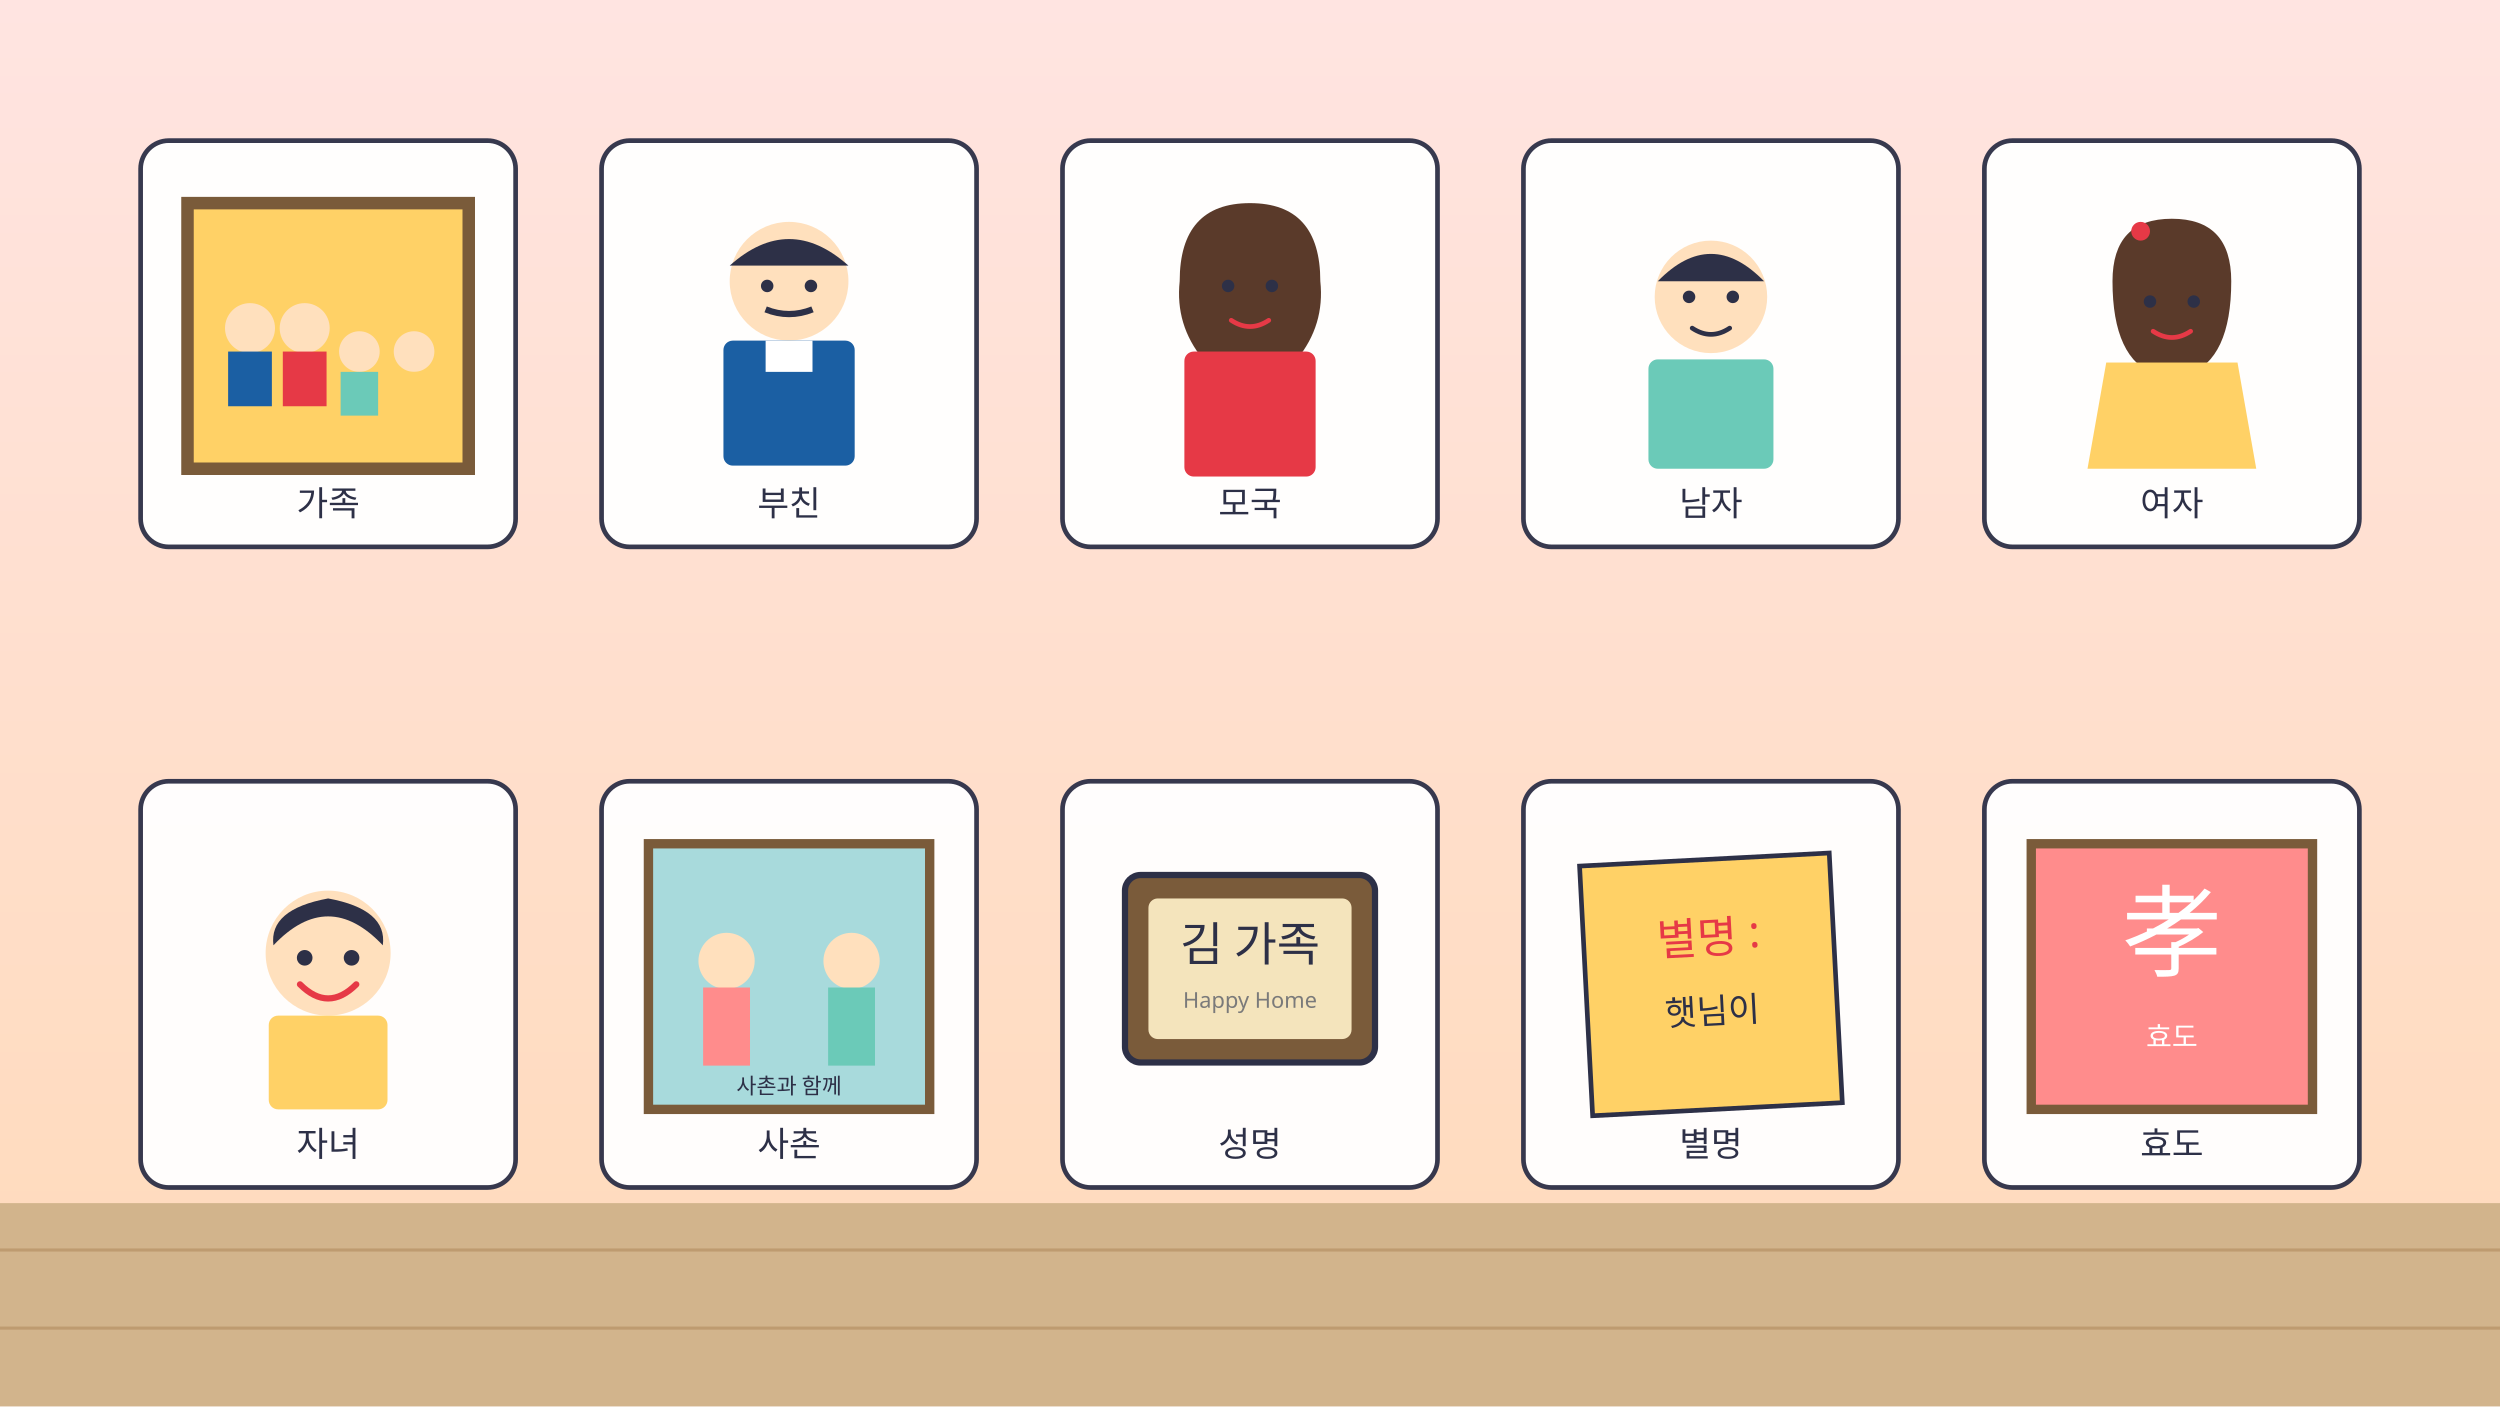
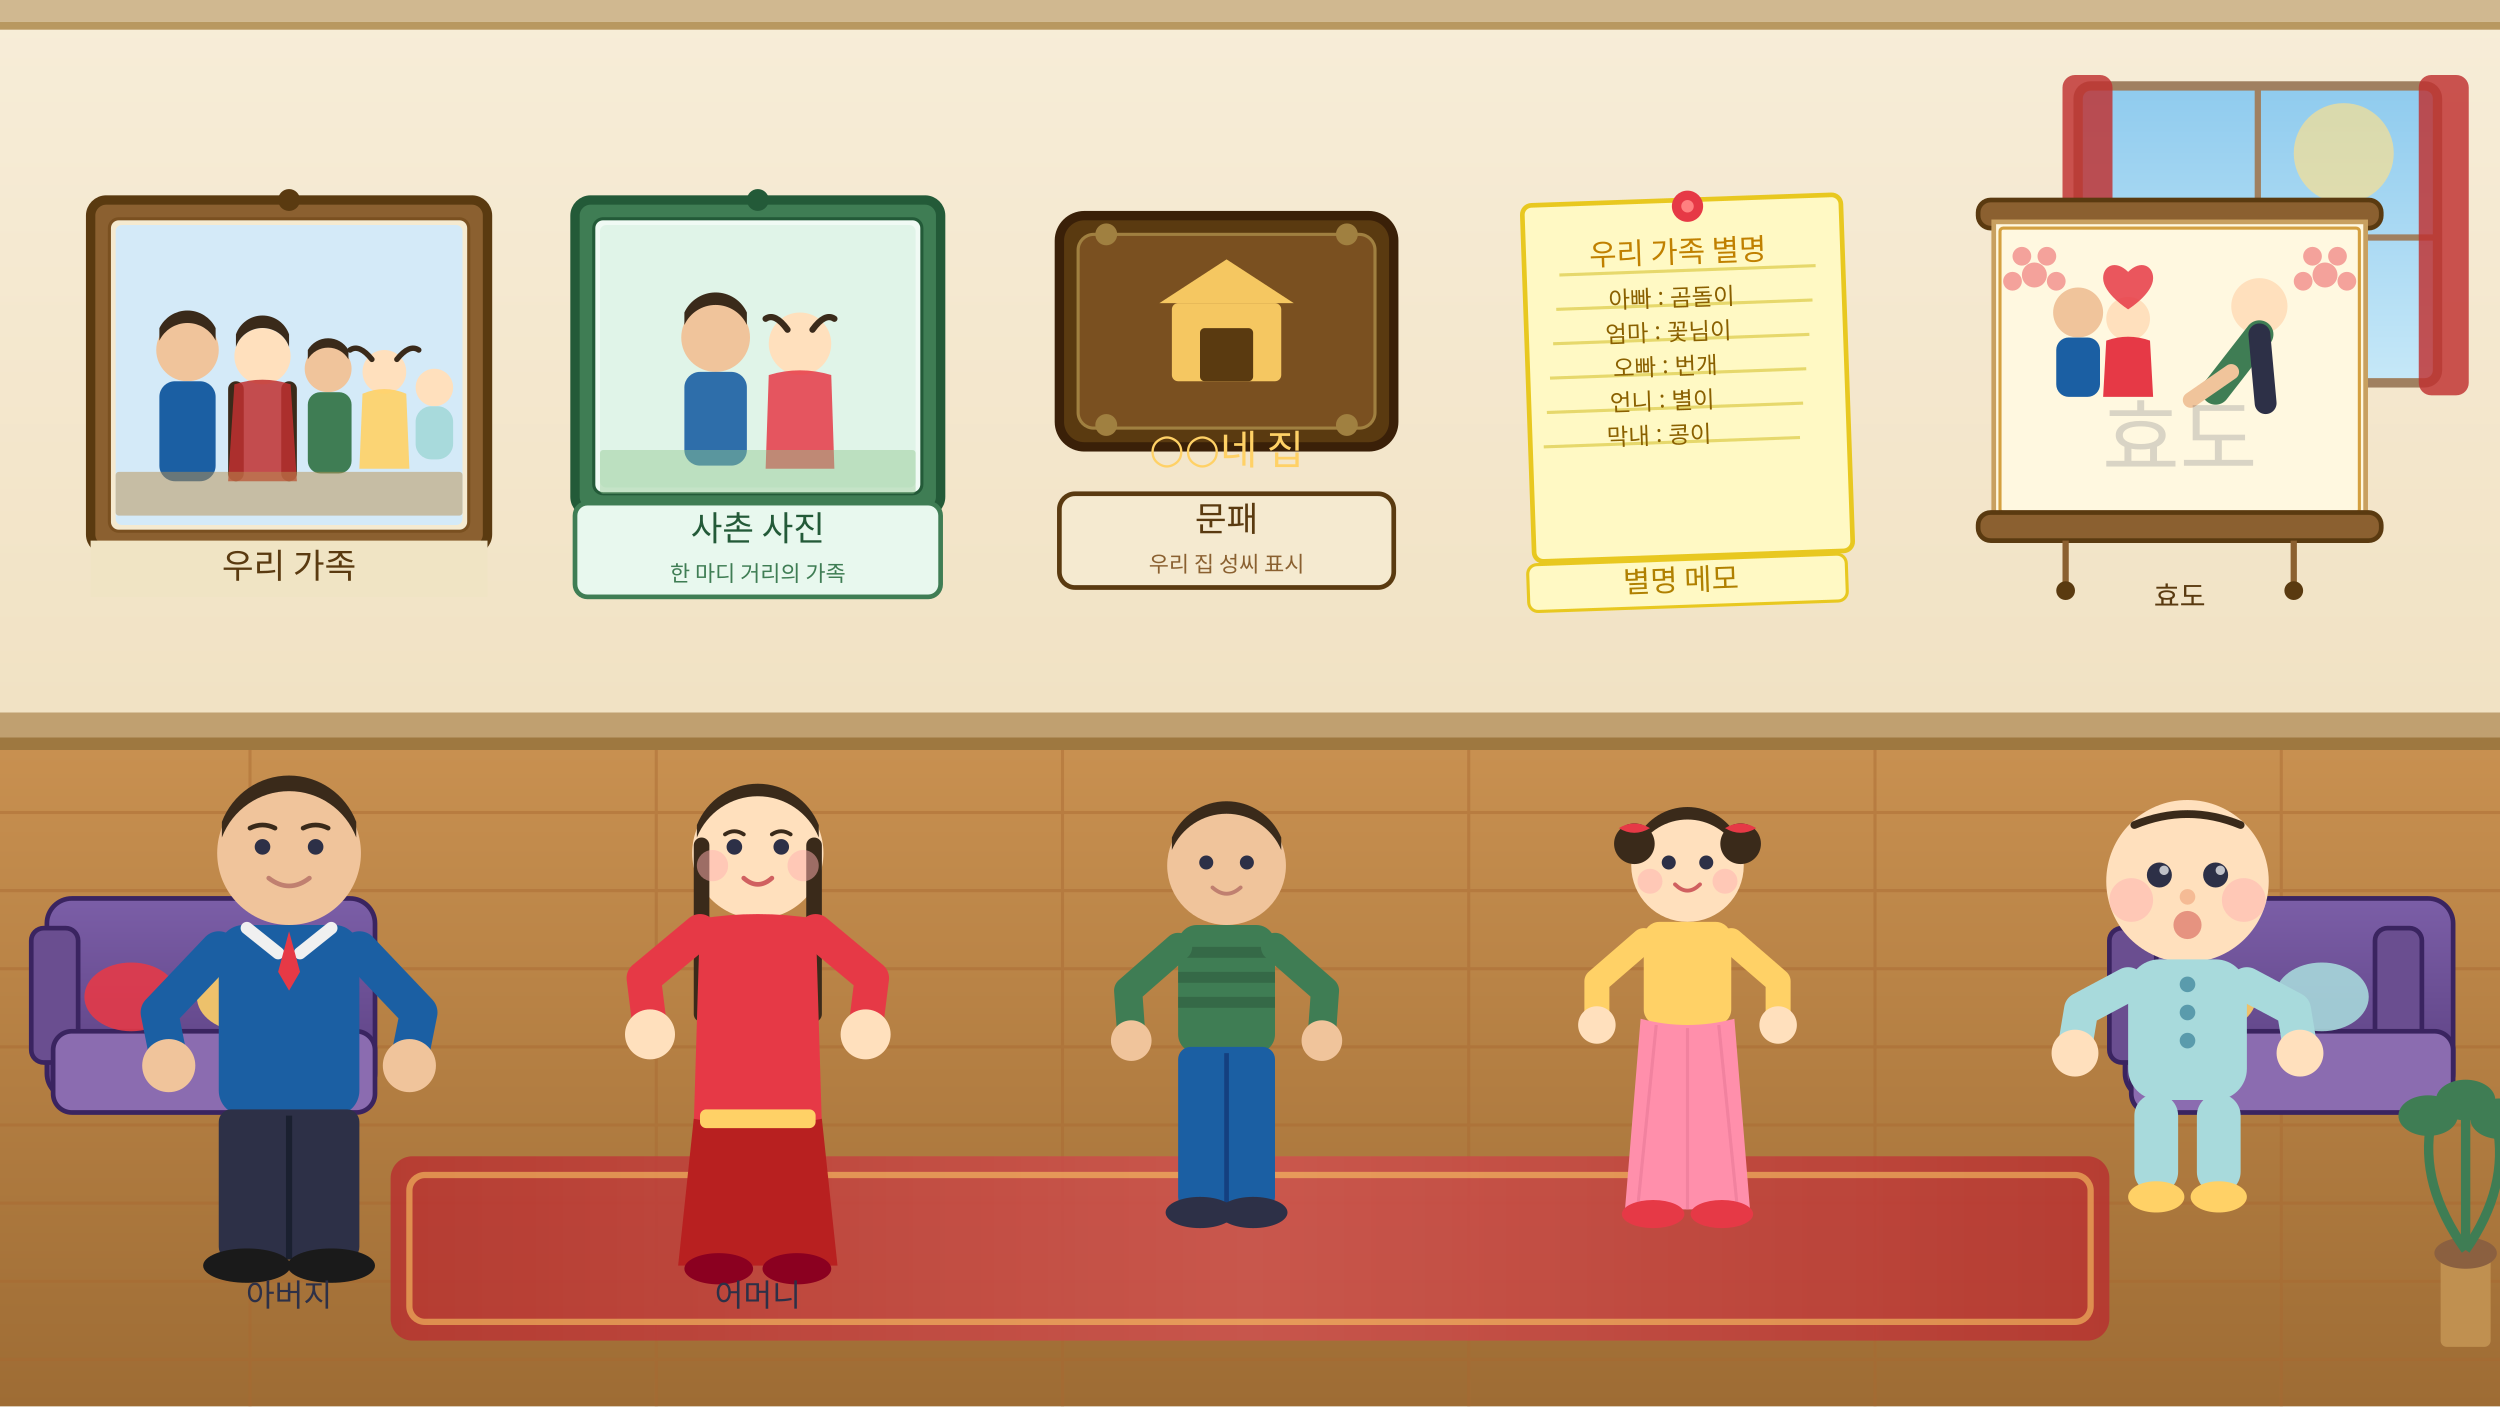
<svg xmlns="http://www.w3.org/2000/svg" viewBox="0 0 1600 900" preserveAspectRatio="xMidYMid meet" aria-label="가족 집 일러스트">
  <defs>
    <linearGradient id="fh-wall" x1="0" y1="0" x2="0" y2="1">
-       <stop offset="0" stop-color="#FFE4E1" />
-       <stop offset="1" stop-color="#FFDAB9" />
+       <stop offset="0" stop-color="#F7EDD8" />
+       <stop offset="0.6" stop-color="#F0E0C0" />
+       <stop offset="1" stop-color="#E8D2A8" />
+     </linearGradient>
+     <linearGradient id="fh-floor" x1="0" y1="0" x2="0" y2="1">
+       <stop offset="0" stop-color="#C89050" />
+       <stop offset="1" stop-color="#9E6C34" />
+     </linearGradient>
+     <linearGradient id="fh-rug" x1="0" y1="0" x2="1" y2="0">
+       <stop offset="0" stop-color="#B83030" />
+       <stop offset="0.5" stop-color="#D05050" />
+       <stop offset="1" stop-color="#B83030" />
+     </linearGradient>
+     <linearGradient id="fh-sofa" x1="0" y1="0" x2="0" y2="1">
+       <stop offset="0" stop-color="#7B5EA7" />
+       <stop offset="1" stop-color="#5A3F80" />
+     </linearGradient>
+     <linearGradient id="fh-window" x1="0" y1="0" x2="0" y2="1">
+       <stop offset="0" stop-color="#8FCBEE" />
+       <stop offset="1" stop-color="#C6E8F8" />
    </linearGradient>
  </defs>
  <rect x="0" y="0" width="1600" height="900" fill="url(#fh-wall)" />
-   <rect x="0" y="770" width="1600" height="130" fill="#D2B48C" />
-   <g stroke="#A98253" stroke-width="2" opacity="0.5">
-     <line x1="0" y1="800" x2="1600" y2="800" />
-     <line x1="0" y1="850" x2="1600" y2="850" />
-   </g>
-   <g transform="translate(90,90)">
-     <rect x="0" y="0" width="240" height="260" rx="18" fill="#fff" opacity="0.95" stroke="#2D3047" stroke-width="3" />
-     <rect x="30" y="40" width="180" height="170" fill="#FFD166" stroke="#7a5b3a" stroke-width="8" />
-     <circle cx="70" cy="120" r="16" fill="#FFE0BD" />
-     <rect x="56" y="135" width="28" height="35" fill="#1B5FA3" />
-     <circle cx="105" cy="120" r="16" fill="#FFE0BD" />
-     <rect x="91" y="135" width="28" height="35" fill="#E63946" />
-     <circle cx="140" cy="135" r="13" fill="#FFE0BD" />
-     <rect x="128" y="148" width="24" height="28" fill="#6BCAB8" />
-     <circle cx="175" cy="135" r="13" fill="#FFE0BD" />
-     <rect x="163" y="148" width="24" height="28" fill="#FFD166" />
-     <text x="120" y="240" text-anchor="middle" font-family="'Gowun Dodum', sans-serif" font-size="22" fill="#2D3047">가족</text>
-   </g>
-   <g transform="translate(385,90)">
-     <rect x="0" y="0" width="240" height="260" rx="18" fill="#fff" opacity="0.95" stroke="#2D3047" stroke-width="3" />
-     <circle cx="120" cy="90" r="38" fill="#FFE0BD" />
-     <path d="M 82,80 Q 120,46 158,80" fill="#2D3047" />
-     <circle cx="106" cy="93" r="4" fill="#2D3047" />
-     <circle cx="134" cy="93" r="4" fill="#2D3047" />
-     <path d="M 105,108 Q 120,114 135,108" stroke="#2D3047" stroke-width="4" fill="none" />
-     <rect x="78" y="128" width="84" height="80" rx="6" fill="#1B5FA3" />
-     <rect x="105" y="128" width="30" height="20" fill="#fff" />
-     <text x="120" y="240" text-anchor="middle" font-family="'Gowun Dodum', sans-serif" font-size="22" fill="#2D3047">부친</text>
-   </g>
-   <g transform="translate(680,90)">
-     <rect x="0" y="0" width="240" height="260" rx="18" fill="#fff" opacity="0.95" stroke="#2D3047" stroke-width="3" />
-     <circle cx="120" cy="90" r="38" fill="#FFE0BD" />
-     <path d="M 75,90 Q 75,40 120,40 Q 165,40 165,90 Q 168,118 150,140 L 90,140 Q 72,118 75,90" fill="#5a3a2a" />
-     <circle cx="106" cy="93" r="4" fill="#2D3047" />
-     <circle cx="134" cy="93" r="4" fill="#2D3047" />
-     <path d="M 108,115 Q 120,123 132,115" stroke="#E63946" stroke-width="3" fill="none" stroke-linecap="round" />
-     <rect x="78" y="135" width="84" height="80" rx="6" fill="#E63946" />
-     <text x="120" y="240" text-anchor="middle" font-family="'Gowun Dodum', sans-serif" font-size="22" fill="#2D3047">모국</text>
-   </g>
-   <g transform="translate(975,90)">
-     <rect x="0" y="0" width="240" height="260" rx="18" fill="#fff" opacity="0.95" stroke="#2D3047" stroke-width="3" />
-     <circle cx="120" cy="100" r="36" fill="#FFE0BD" />
-     <path d="M 86,90 Q 120,55 154,90" fill="#2D3047" />
-     <circle cx="106" cy="100" r="4" fill="#2D3047" />
-     <circle cx="134" cy="100" r="4" fill="#2D3047" />
-     <path d="M 108,120 Q 120,128 132,120" stroke="#2D3047" stroke-width="3" fill="none" stroke-linecap="round" />
-     <rect x="80" y="140" width="80" height="70" rx="6" fill="#6BCAB8" />
-     <text x="120" y="240" text-anchor="middle" font-family="'Gowun Dodum', sans-serif" font-size="22" fill="#2D3047">남자</text>
-   </g>
-   <g transform="translate(1270,90)">
-     <rect x="0" y="0" width="240" height="260" rx="18" fill="#fff" opacity="0.95" stroke="#2D3047" stroke-width="3" />
-     <circle cx="120" cy="100" r="36" fill="#FFE0BD" />
-     <path d="M 82,90 Q 82,50 120,50 Q 158,50 158,90 Q 158,140 130,150 L 110,150 Q 82,140 82,90" fill="#5a3a2a" />
-     <circle cx="100" cy="58" r="6" fill="#E63946" />
-     <circle cx="106" cy="103" r="4" fill="#2D3047" />
-     <circle cx="134" cy="103" r="4" fill="#2D3047" />
-     <path d="M 108,122 Q 120,130 132,122" stroke="#E63946" stroke-width="3" fill="none" stroke-linecap="round" />
-     <polygon points="78,142 162,142 174,210 66,210" fill="#FFD166" />
-     <text x="120" y="240" text-anchor="middle" font-family="'Gowun Dodum', sans-serif" font-size="22" fill="#2D3047">여자</text>
-   </g>
-   <g transform="translate(90,500)">
-     <rect x="0" y="0" width="240" height="260" rx="18" fill="#fff" opacity="0.95" stroke="#2D3047" stroke-width="3" />
-     <circle cx="120" cy="110" r="40" fill="#FFE0BD" />
-     <path d="M 85,105 Q 120,68 155,105 Q 158,82 120,75 Q 82,82 85,105" fill="#2D3047" />
-     <circle cx="105" cy="113" r="5" fill="#2D3047" />
-     <circle cx="135" cy="113" r="5" fill="#2D3047" />
-     <path d="M 102,130 Q 120,148 138,130" stroke="#E63946" stroke-width="4" fill="none" stroke-linecap="round" />
-     <rect x="82" y="150" width="76" height="60" rx="6" fill="#FFD166" />
-     <text x="120" y="240" text-anchor="middle" font-family="'Gowun Dodum', sans-serif" font-size="22" fill="#2D3047">자녀</text>
-   </g>
-   <g transform="translate(385,500)">
-     <rect x="0" y="0" width="240" height="260" rx="18" fill="#fff" opacity="0.95" stroke="#2D3047" stroke-width="3" />
-     <rect x="30" y="40" width="180" height="170" fill="#A8DADC" stroke="#7a5b3a" stroke-width="6" />
-     <circle cx="80" cy="115" r="18" fill="#FFE0BD" />
-     <rect x="65" y="132" width="30" height="50" fill="#FF8C8C" />
-     <circle cx="160" cy="115" r="18" fill="#FFE0BD" />
-     <rect x="145" y="132" width="30" height="50" fill="#6BCAB8" />
-     <text x="120" y="200" text-anchor="middle" font-family="'Gowun Dodum', sans-serif" font-size="14" fill="#2D3047">사촌과 함께</text>
-     <text x="120" y="240" text-anchor="middle" font-family="'Gowun Dodum', sans-serif" font-size="22" fill="#2D3047">사촌</text>
-   </g>
-   <g transform="translate(680,500)">
-     <rect x="0" y="0" width="240" height="260" rx="18" fill="#fff" opacity="0.95" stroke="#2D3047" stroke-width="3" />
-     <rect x="40" y="60" width="160" height="120" rx="10" fill="#7a5b3a" stroke="#2D3047" stroke-width="4" />
-     <rect x="55" y="75" width="130" height="90" rx="6" fill="#F4E4BC" />
-     <text x="120" y="115" text-anchor="middle" font-family="'Jua', sans-serif" font-size="30" fill="#2D3047">김 가족</text>
-     <text x="120" y="145" text-anchor="middle" font-family="'Gowun Dodum', sans-serif" font-size="14" fill="#7a7a7a">Happy Home</text>
-     <text x="120" y="240" text-anchor="middle" font-family="'Gowun Dodum', sans-serif" font-size="22" fill="#2D3047">성명</text>
-   </g>
-   <g transform="translate(975,500)">
-     <rect x="0" y="0" width="240" height="260" rx="18" fill="#fff" opacity="0.95" stroke="#2D3047" stroke-width="3" />
-     <g transform="rotate(-3 120 130)">
-       <rect x="40" y="50" width="160" height="160" fill="#FFD166" stroke="#2D3047" stroke-width="3" />
-       <text x="120" y="110" text-anchor="middle" font-family="'Jua', sans-serif" font-size="28" fill="#E63946">별명 :</text>
-       <text x="120" y="155" text-anchor="middle" font-family="'Gowun Dodum', sans-serif" font-size="22" fill="#2D3047">햇님이</text>
+   <rect x="0" y="0" width="1600" height="14" fill="#D0B890" />
+   <rect x="0" y="14" width="1600" height="5" fill="#B89860" />
+   <rect x="1330" y="55" width="230" height="190" rx="8" fill="url(#fh-window)" stroke="#A08060" stroke-width="6" />
+   <line x1="1445" y1="55" x2="1445" y2="245" stroke="#A08060" stroke-width="4" />
+   <line x1="1330" y1="152" x2="1560" y2="152" stroke="#A08060" stroke-width="4" />
+   <circle cx="1500" cy="98" r="32" fill="#FFE08A" opacity="0.65" />
+   <rect x="1320" y="48" width="32" height="205" rx="8" fill="#C03030" opacity="0.82" />
+   <rect x="1548" y="48" width="32" height="205" rx="8" fill="#C03030" opacity="0.82" />
+   <rect x="0" y="456" width="1600" height="20" fill="#C0A070" />
+   <rect x="0" y="472" width="1600" height="8" fill="#9E7840" />
+   <rect x="0" y="480" width="1600" height="420" fill="url(#fh-floor)" />
+   <g stroke="#A86830" stroke-width="2" opacity="0.45">
+     <line x1="0" y1="520" x2="1600" y2="520" />
+     <line x1="0" y1="570" x2="1600" y2="570" />
+     <line x1="0" y1="620" x2="1600" y2="620" />
+     <line x1="0" y1="670" x2="1600" y2="670" />
+     <line x1="0" y1="720" x2="1600" y2="720" />
+     <line x1="0" y1="770" x2="1600" y2="770" />
+     <line x1="0" y1="820" x2="1600" y2="820" />
+     <line x1="0" y1="870" x2="1600" y2="870" />
+     <line x1="160" y1="480" x2="160" y2="900" />
+     <line x1="420" y1="480" x2="420" y2="900" />
+     <line x1="680" y1="480" x2="680" y2="900" />
+     <line x1="940" y1="480" x2="940" y2="900" />
+     <line x1="1200" y1="480" x2="1200" y2="900" />
+     <line x1="1460" y1="480" x2="1460" y2="900" />
+   </g>
+   <rect x="250" y="740" width="1100" height="118" rx="14" fill="url(#fh-rug)" opacity="0.82" />
+   <rect x="262" y="752" width="1076" height="94" rx="10" fill="none" stroke="#FFD166" stroke-width="4" opacity="0.55" />
+   <rect x="30" y="575" width="210" height="128" rx="16" fill="url(#fh-sofa)" stroke="#3A2460" stroke-width="3" />
+   <rect x="20" y="594" width="30" height="86" rx="8" fill="#6A4E90" stroke="#3A2460" stroke-width="3" />
+   <rect x="190" y="594" width="30" height="86" rx="8" fill="#6A4E90" stroke="#3A2460" stroke-width="3" />
+   <rect x="34" y="660" width="206" height="52" rx="12" fill="#8B6CB0" stroke="#3A2460" stroke-width="3" />
+   <ellipse cx="84" cy="638" rx="30" ry="22" fill="#E63946" opacity="0.88" />
+   <ellipse cx="156" cy="638" rx="30" ry="22" fill="#FFD166" opacity="0.88" />
+   <rect x="1360" y="575" width="210" height="128" rx="16" fill="url(#fh-sofa)" stroke="#3A2460" stroke-width="3" />
+   <rect x="1350" y="594" width="30" height="86" rx="8" fill="#6A4E90" stroke="#3A2460" stroke-width="3" />
+   <rect x="1520" y="594" width="30" height="86" rx="8" fill="#6A4E90" stroke="#3A2460" stroke-width="3" />
+   <rect x="1364" y="660" width="206" height="52" rx="12" fill="#8B6CB0" stroke="#3A2460" stroke-width="3" />
+   <ellipse cx="1414" cy="638" rx="30" ry="22" fill="#FFD166" opacity="0.88" />
+   <ellipse cx="1486" cy="638" rx="30" ry="22" fill="#A8DADC" opacity="0.88" />
+   <rect x="1562" y="804" width="32" height="58" rx="4" fill="#C09050" />
+   <ellipse cx="1578" cy="802" rx="20" ry="10" fill="#8B6040" />
+   <path d="M 1578,800 Q 1548,758 1556,718" stroke="#3F7D54" stroke-width="6" fill="none" />
+   <ellipse cx="1554" cy="714" rx="19" ry="13" fill="#3F7D54" />
+   <path d="M 1578,800 Q 1606,760 1598,720" stroke="#3F7D54" stroke-width="6" fill="none" />
+   <ellipse cx="1600" cy="716" rx="19" ry="13" fill="#3F7D54" />
+   <path d="M 1578,800 L 1578,708" stroke="#3F7D54" stroke-width="6" fill="none" />
+   <ellipse cx="1578" cy="704" rx="19" ry="13" fill="#3F7D54" />
+   <g data-hit="0" transform="translate(50,120)">
+     <rect class="hit-pad" x="0" y="0" width="270" height="270" fill="transparent" />
+     <rect x="8" y="8" width="254" height="224" rx="10" fill="#8B6030" stroke="#5A3A10" stroke-width="6" />
+     <rect x="20" y="20" width="230" height="200" rx="6" fill="#F5EAD0" stroke="#7A5020" stroke-width="2" />
+     <rect x="24" y="24" width="222" height="192" rx="4" fill="#D4EAF8" />
+     <circle cx="70" cy="104" r="20" fill="#F0C49B" />
+     <path d="M 52,98 A 20 20 0 0 1 88,98 L 88,90 A 20 20 0 0 0 52,90 Z" fill="#3A2A1A" />
+     <rect x="52" y="124" width="36" height="64" rx="10" fill="#1B5FA3" />
+     <circle cx="118" cy="108" r="18" fill="#FFE0BD" />
+     <path d="M 101,102 A 18 18 0 0 1 135,102 L 135,94 A 18 18 0 0 0 101,94 Z" fill="#3A2A1A" />
+     <rect x="96" y="124" width="10" height="64" rx="5" fill="#3A2A1A" />
+     <rect x="130" y="124" width="10" height="64" rx="5" fill="#3A2A1A" />
+     <path d="M 100,126 Q 118,120 136,126 L 140,188 L 96,188 Z" fill="#C03030" opacity="0.85" />
+     <circle cx="160" cy="116" r="15" fill="#F0C49B" />
+     <path d="M 147,110 A 15 15 0 0 1 173,110 L 173,104 A 15 15 0 0 0 147,104 Z" fill="#3A2A1A" />
+     <rect x="147" y="131" width="28" height="52" rx="8" fill="#3F7D54" />
+     <circle cx="196" cy="118" r="14" fill="#FFE0BD" />
+     <path d="M 188,110 Q 180,100 174,104" stroke="#3A2A1A" stroke-width="3.5" fill="none" stroke-linecap="round" />
+     <path d="M 204,110 Q 212,100 218,104" stroke="#3A2A1A" stroke-width="3.5" fill="none" stroke-linecap="round" />
+     <path d="M 182,132 Q 196,126 210,132 L 212,180 L 180,180 Z" fill="#FFD166" opacity="0.9" />
+     <circle cx="228" cy="128" r="12" fill="#FFE0BD" />
+     <rect x="216" y="140" width="24" height="34" rx="10" fill="#A8DADC" />
+     <rect x="24" y="182" width="222" height="28" rx="2" fill="#B89050" opacity="0.5" />
+     <circle cx="135" cy="8" r="7" fill="#5A3A10" />
+     <rect x="8" y="226" width="254" height="36" rx="0" fill="#F0E4C4" />
+     <text x="135" y="250" text-anchor="middle" font-family="'Jua', sans-serif" font-size="22" fill="#5A3A10">우리 가족</text>
+   </g>
+   <g data-hit="6" transform="translate(360,120)">
+     <rect class="hit-pad" x="0" y="0" width="250" height="270" fill="transparent" />
+     <rect x="8" y="8" width="234" height="200" rx="10" fill="#3F7D54" stroke="#235A38" stroke-width="6" />
+     <rect x="20" y="20" width="210" height="176" rx="6" fill="#F0FAF4" stroke="#235A38" stroke-width="2" />
+     <rect x="24" y="24" width="202" height="168" rx="4" fill="#E0F4E8" />
+     <circle cx="98" cy="96" r="22" fill="#F0C49B" />
+     <path d="M 78,88 A 22 22 0 0 1 118,88 L 118,80 A 22 22 0 0 0 78,80 Z" fill="#3A2A1A" />
+     <rect x="78" y="118" width="40" height="60" rx="10" fill="#1B5FA3" opacity="0.9" />
+     <circle cx="152" cy="100" r="20" fill="#FFE0BD" />
+     <path d="M 144,91 Q 136,80 130,84" stroke="#3A2A1A" stroke-width="4" fill="none" stroke-linecap="round" />
+     <path d="M 160,91 Q 168,80 174,84" stroke="#3A2A1A" stroke-width="4" fill="none" stroke-linecap="round" />
+     <path d="M 132,120 Q 152,114 172,120 L 174,180 L 130,180 Z" fill="#E63946" opacity="0.85" />
+     <rect x="24" y="168" width="202" height="28" rx="2" fill="#90C890" opacity="0.45" />
+     <circle cx="125" cy="8" r="7" fill="#235A38" />
+     <rect x="8" y="202" width="234" height="60" rx="8" fill="#E8F8EE" stroke="#3F7D54" stroke-width="3" />
+     <text x="125" y="226" text-anchor="middle" font-family="'Jua', sans-serif" font-size="22" fill="#235A38">사촌 사진</text>
+     <text x="125" y="252" text-anchor="middle" font-family="'Gowun Dodum', sans-serif" font-size="14" fill="#3F7D54">한 마디 거리의 가족</text>
+   </g>
+   <g data-hit="7" transform="translate(660,120)">
+     <rect class="hit-pad" x="0" y="0" width="250" height="270" fill="transparent" />
+     <rect x="18" y="18" width="214" height="148" rx="16" fill="#5A3A10" stroke="#3A2008" stroke-width="6" />
+     <rect x="30" y="30" width="190" height="124" rx="10" fill="#7A5020" stroke="#A08040" stroke-width="2" />
+     <polygon points="125,46 82,74 168,74" fill="#FFD166" opacity="0.92" />
+     <rect x="90" y="74" width="70" height="50" rx="4" fill="#FFD166" opacity="0.92" />
+     <rect x="108" y="90" width="34" height="34" rx="3" fill="#5A3A10" />
+     <text x="125" y="176" text-anchor="middle" font-family="'Jua', sans-serif" font-size="26" fill="#FFD166">○○네 집</text>
+     <circle cx="48" cy="30" r="7" fill="#A08040" />
+     <circle cx="202" cy="30" r="7" fill="#A08040" />
+     <circle cx="48" cy="152" r="7" fill="#A08040" />
+     <circle cx="202" cy="152" r="7" fill="#A08040" />
+     <rect x="18" y="196" width="214" height="60" rx="10" fill="#F5EAD0" stroke="#5A3A10" stroke-width="3" />
+     <text x="125" y="220" text-anchor="middle" font-family="'Jua', sans-serif" font-size="22" fill="#5A3A10">문패</text>
+     <text x="125" y="246" text-anchor="middle" font-family="'Gowun Dodum', sans-serif" font-size="14" fill="#8A6030">우리 집 성씨 표시</text>
+   </g>
+   <g data-hit="8" transform="translate(960,120)">
+     <rect class="hit-pad" x="0" y="0" width="240" height="270" fill="transparent" />
+     <rect x="18" y="8" width="204" height="228" rx="6" fill="#FFF9C4" stroke="#E8C820" stroke-width="3" transform="rotate(-2 120 122)" />
+     <circle cx="120" cy="12" r="10" fill="#E63946" />
+     <circle cx="120" cy="12" r="4" fill="#FF8080" />
+     <line x1="38" y1="56" x2="202" y2="50" stroke="#C8B000" stroke-width="2" opacity="0.45" />
+     <line x1="36" y1="78" x2="200" y2="72" stroke="#C8B000" stroke-width="2" opacity="0.45" />
+     <line x1="34" y1="100" x2="198" y2="94" stroke="#C8B000" stroke-width="2" opacity="0.45" />
+     <line x1="32" y1="122" x2="196" y2="116" stroke="#C8B000" stroke-width="2" opacity="0.45" />
+     <line x1="30" y1="144" x2="194" y2="138" stroke="#C8B000" stroke-width="2" opacity="0.45" />
+     <line x1="28" y1="166" x2="192" y2="160" stroke="#C8B000" stroke-width="2" opacity="0.45" />
+     <text x="114" y="48" text-anchor="middle" font-family="'Jua', sans-serif" font-size="19" fill="#C08000" transform="rotate(-2 114 48)">우리 가족 별명</text>
+     <text x="110" y="76" text-anchor="middle" font-family="'Gowun Dodum', sans-serif" font-size="15" fill="#8A6000" transform="rotate(-2 110 76)">아빠 : 곰돌이</text>
+     <text x="108" y="98" text-anchor="middle" font-family="'Gowun Dodum', sans-serif" font-size="15" fill="#8A6000" transform="rotate(-2 108 98)">엄마 : 꽃님이</text>
+     <text x="106" y="120" text-anchor="middle" font-family="'Gowun Dodum', sans-serif" font-size="15" fill="#8A6000" transform="rotate(-2 106 120)">오빠 : 번개</text>
+     <text x="104" y="142" text-anchor="middle" font-family="'Gowun Dodum', sans-serif" font-size="15" fill="#8A6000" transform="rotate(-2 104 142)">언니 : 별이</text>
+     <text x="102" y="164" text-anchor="middle" font-family="'Gowun Dodum', sans-serif" font-size="15" fill="#8A6000" transform="rotate(-2 102 164)">막내 : 콩이</text>
+     <rect x="18" y="238" width="204" height="30" rx="6" fill="#FFF9C4" stroke="#E8C820" stroke-width="2" transform="rotate(-2 120 253)" />
+     <text x="116" y="258" text-anchor="middle" font-family="'Jua', sans-serif" font-size="19" fill="#B08000" transform="rotate(-2 116 258)">별명 메모</text>
+   </g>
+   <g data-hit="9" transform="translate(1250,120)">
+     <rect class="hit-pad" x="0" y="0" width="290" height="270" fill="transparent" />
+     <rect x="16" y="8" width="258" height="18" rx="8" fill="#8B6030" stroke="#5A3A10" stroke-width="3" />
+     <rect x="26" y="22" width="238" height="190" fill="#FFF8E0" stroke="#C8A060" stroke-width="3" />
+     <rect x="30" y="26" width="230" height="182" rx="2" fill="none" stroke="#D4A040" stroke-width="2" />
+     <g fill="#E63946" opacity="0.45">
+       <circle cx="52" cy="56" r="8" />
+       <circle cx="44" cy="44" r="6" />
+       <circle cx="60" cy="44" r="6" />
+       <circle cx="38" cy="60" r="6" />
+       <circle cx="66" cy="60" r="6" />
    </g>
-     <text x="120" y="240" text-anchor="middle" font-family="'Gowun Dodum', sans-serif" font-size="22" fill="#2D3047">별명</text>
-   </g>
-   <g transform="translate(1270,500)">
-     <rect x="0" y="0" width="240" height="260" rx="18" fill="#fff" opacity="0.95" stroke="#2D3047" stroke-width="3" />
-     <rect x="30" y="40" width="180" height="170" fill="#FF8C8C" stroke="#7a5b3a" stroke-width="6" />
-     <text x="120" y="120" text-anchor="middle" font-family="'Jua', sans-serif" font-size="64" fill="#fff">孝</text>
-     <text x="120" y="170" text-anchor="middle" font-family="'Gowun Dodum', sans-serif" font-size="18" fill="#fff">효도</text>
-     <text x="120" y="240" text-anchor="middle" font-family="'Gowun Dodum', sans-serif" font-size="22" fill="#2D3047">효도</text>
+     <g fill="#E63946" opacity="0.45">
+       <circle cx="238" cy="56" r="8" />
+       <circle cx="230" cy="44" r="6" />
+       <circle cx="246" cy="44" r="6" />
+       <circle cx="224" cy="60" r="6" />
+       <circle cx="252" cy="60" r="6" />
+     </g>
+     <circle cx="80" cy="80" r="16" fill="#F0C49B" />
+     <rect x="66" y="96" width="28" height="38" rx="8" fill="#1B5FA3" />
+     <circle cx="112" cy="84" r="14" fill="#FFE0BD" />
+     <path d="M 98,98 Q 112,93 126,98 L 128,134 L 96,134 Z" fill="#E63946" />
+     <path d="M 96,58 C 96,50 104,46 112,54 C 120,46 128,50 128,58 C 128,68 112,78 112,78 C 112,78 96,68 96,58 Z" fill="#E63946" opacity="0.85" />
+     <circle cx="196" cy="76" r="18" fill="#FFE0BD" />
+     <path d="M 196,94 L 168,130" stroke="#3F7D54" stroke-width="18" stroke-linecap="round" />
+     <path d="M 178,118 L 152,136" stroke="#F0C49B" stroke-width="10" stroke-linecap="round" />
+     <path d="M 196,94 L 200,138" stroke="#2D3047" stroke-width="14" stroke-linecap="round" />
+     <text x="145" y="180" text-anchor="middle" font-family="'Jua', sans-serif" font-size="54" fill="#2D3047" opacity="0.18">효도</text>
+     <rect x="16" y="208" width="258" height="18" rx="8" fill="#8B6030" stroke="#5A3A10" stroke-width="3" />
+     <line x1="72" y1="226" x2="72" y2="254" stroke="#8B6030" stroke-width="4" />
+     <line x1="218" y1="226" x2="218" y2="254" stroke="#8B6030" stroke-width="4" />
+     <circle cx="72" cy="258" r="6" fill="#5A3A10" />
+     <circle cx="218" cy="258" r="6" fill="#5A3A10" />
+     <text x="145" y="268" text-anchor="middle" font-family="'Jua', sans-serif" font-size="18" fill="#5A3A10">효도</text>
+   </g>
+   <g data-hit="1" transform="translate(50,480)">
+     <rect class="hit-pad" x="0" y="0" width="270" height="360" fill="transparent" />
+     <circle cx="135" cy="66" r="46" fill="#F0C49B" />
+     <path d="M 92,56 A 46 46 0 0 1 178,56 L 178,46 A 46 46 0 0 0 92,46 Z" fill="#3A2A1A" />
+     <path d="M 110,50 Q 118,46 126,50" stroke="#3A2A1A" stroke-width="3" fill="none" stroke-linecap="round" />
+     <path d="M 144,50 Q 152,46 160,50" stroke="#3A2A1A" stroke-width="3" fill="none" stroke-linecap="round" />
+     <circle cx="118" cy="62" r="5" fill="#2D3047" />
+     <circle cx="152" cy="62" r="5" fill="#2D3047" />
+     <path d="M 122,82 Q 135,92 148,82" stroke="#C08070" stroke-width="3" fill="none" stroke-linecap="round" />
+     <rect x="90" y="112" width="90" height="122" rx="16" fill="#1B5FA3" />
+     <path d="M 108,114 L 128,130" fill="none" stroke="#F0F0F0" stroke-width="8" stroke-linecap="round" />
+     <path d="M 162,114 L 142,130" fill="none" stroke="#F0F0F0" stroke-width="8" stroke-linecap="round" />
+     <polygon points="135,116 128,142 135,154 142,142" fill="#E63946" />
+     <path d="M 90,128 L 52,168 L 58,198" fill="none" stroke="#1B5FA3" stroke-width="24" stroke-linecap="round" stroke-linejoin="round" />
+     <path d="M 180,128 L 218,168 L 212,198" fill="none" stroke="#1B5FA3" stroke-width="24" stroke-linecap="round" stroke-linejoin="round" />
+     <circle cx="58" cy="202" r="17" fill="#F0C49B" />
+     <circle cx="212" cy="202" r="17" fill="#F0C49B" />
+     <rect x="90" y="230" width="90" height="96" rx="8" fill="#2D3047" />
+     <line x1="135" y1="234" x2="135" y2="326" stroke="#1A2030" stroke-width="4" />
+     <ellipse cx="108" cy="330" rx="28" ry="11" fill="#1A1A1A" />
+     <ellipse cx="162" cy="330" rx="28" ry="11" fill="#1A1A1A" />
+     <text x="135" y="356" text-anchor="middle" font-family="'Jua', sans-serif" font-size="20" fill="#2D3047">아버지</text>
+   </g>
+   <g data-hit="2" transform="translate(360,480)">
+     <rect class="hit-pad" x="0" y="0" width="250" height="360" fill="transparent" />
+     <circle cx="125" cy="66" r="42" fill="#FFE0BD" />
+     <path d="M 86,56 A 42 42 0 0 1 164,56 L 164,48 A 42 42 0 0 0 86,48 Z" fill="#3A2A1A" />
+     <rect x="84" y="56" width="10" height="118" rx="5" fill="#3A2A1A" />
+     <rect x="156" y="56" width="10" height="118" rx="5" fill="#3A2A1A" />
+     <circle cx="110" cy="62" r="5" fill="#2D3047" />
+     <circle cx="140" cy="62" r="5" fill="#2D3047" />
+     <path d="M 104,54 Q 110,50 116,54" stroke="#3A2A1A" stroke-width="2.5" fill="none" stroke-linecap="round" />
+     <path d="M 134,54 Q 140,50 146,54" stroke="#3A2A1A" stroke-width="2.5" fill="none" stroke-linecap="round" />
+     <circle cx="96" cy="74" r="10" fill="#FFB0B0" opacity="0.5" />
+     <circle cx="154" cy="74" r="10" fill="#FFB0B0" opacity="0.5" />
+     <path d="M 116,82 Q 125,90 134,82" stroke="#D06060" stroke-width="3" fill="none" stroke-linecap="round" />
+     <path d="M 88,108 Q 125,102 162,108 L 166,240 L 84,240 Z" fill="#E63946" />
+     <path d="M 88,116 L 52,146 L 56,178" fill="none" stroke="#E63946" stroke-width="22" stroke-linecap="round" stroke-linejoin="round" />
+     <path d="M 162,116 L 198,146 L 194,178" fill="none" stroke="#E63946" stroke-width="22" stroke-linecap="round" stroke-linejoin="round" />
+     <circle cx="56" cy="182" r="16" fill="#FFE0BD" />
+     <circle cx="194" cy="182" r="16" fill="#FFE0BD" />
+     <path d="M 84,236 Q 125,244 166,236 L 176,330 L 74,330 Z" fill="#B82020" />
+     <rect x="88" y="230" width="74" height="12" rx="4" fill="#FFD166" />
+     <ellipse cx="100" cy="332" rx="22" ry="10" fill="#8B0020" />
+     <ellipse cx="150" cy="332" rx="22" ry="10" fill="#8B0020" />
+     <text x="125" y="356" text-anchor="middle" font-family="'Jua', sans-serif" font-size="20" fill="#2D3047">어머니</text>
+   </g>
+   <g data-hit="3" transform="translate(660,480)">
+     <rect class="hit-pad" x="0" y="0" width="250" height="360" fill="transparent" />
+     <circle cx="125" cy="74" r="38" fill="#F0C49B" />
+     <path d="M 90,64 A 38 38 0 0 1 160,64 L 160,56 A 38 38 0 0 0 90,56 Z" fill="#3A2A1A" />
+     <circle cx="112" cy="72" r="4.5" fill="#2D3047" />
+     <circle cx="138" cy="72" r="4.5" fill="#2D3047" />
+     <path d="M 116,88 Q 125,96 134,88" stroke="#C08070" stroke-width="2.5" fill="none" stroke-linecap="round" />
+     <rect x="94" y="112" width="62" height="82" rx="12" fill="#3F7D54" />
+     <rect x="94" y="126" width="62" height="7" fill="#2D5A3C" opacity="0.55" />
+     <rect x="94" y="142" width="62" height="7" fill="#2D5A3C" opacity="0.55" />
+     <rect x="94" y="158" width="62" height="7" fill="#2D5A3C" opacity="0.55" />
+     <path d="M 94,126 L 62,154 L 64,182" fill="none" stroke="#3F7D54" stroke-width="18" stroke-linecap="round" stroke-linejoin="round" />
+     <path d="M 156,126 L 188,154 L 186,182" fill="none" stroke="#3F7D54" stroke-width="18" stroke-linecap="round" stroke-linejoin="round" />
+     <circle cx="64" cy="186" r="13" fill="#F0C49B" />
+     <circle cx="186" cy="186" r="13" fill="#F0C49B" />
+     <rect x="94" y="190" width="62" height="104" rx="8" fill="#1B5FA3" />
+     <line x1="125" y1="194" x2="125" y2="294" stroke="#144080" stroke-width="3" />
+     <ellipse cx="108" cy="296" rx="22" ry="10" fill="#2D3047" />
+     <ellipse cx="142" cy="296" rx="22" ry="10" fill="#2D3047" />
+   </g>
+   <g data-hit="4" transform="translate(960,480)">
+     <rect class="hit-pad" x="0" y="0" width="240" height="360" fill="transparent" />
+     <circle cx="120" cy="74" r="36" fill="#FFE0BD" />
+     <path d="M 88,64 A 36 36 0 0 1 152,64 L 152,56 A 36 36 0 0 0 88,56 Z" fill="#3A2A1A" />
+     <circle cx="86" cy="60" r="13" fill="#3A2A1A" />
+     <circle cx="154" cy="60" r="13" fill="#3A2A1A" />
+     <path d="M 76,50 Q 86,44 96,50 Q 86,56 76,50" fill="#E63946" />
+     <path d="M 144,50 Q 154,44 164,50 Q 154,56 144,50" fill="#E63946" />
+     <circle cx="108" cy="72" r="4.5" fill="#2D3047" />
+     <circle cx="132" cy="72" r="4.5" fill="#2D3047" />
+     <circle cx="96" cy="84" r="8" fill="#FFB0B0" opacity="0.5" />
+     <circle cx="144" cy="84" r="8" fill="#FFB0B0" opacity="0.5" />
+     <path d="M 112,86 Q 120,94 128,86" stroke="#D06060" stroke-width="2.5" fill="none" stroke-linecap="round" />
+     <rect x="92" y="110" width="56" height="66" rx="10" fill="#FFD166" />
+     <path d="M 92,122 L 62,148 L 62,172" fill="none" stroke="#FFD166" stroke-width="16" stroke-linecap="round" stroke-linejoin="round" />
+     <path d="M 148,122 L 178,148 L 178,172" fill="none" stroke="#FFD166" stroke-width="16" stroke-linecap="round" stroke-linejoin="round" />
+     <circle cx="62" cy="176" r="12" fill="#FFE0BD" />
+     <circle cx="178" cy="176" r="12" fill="#FFE0BD" />
+     <path d="M 90,172 Q 120,180 150,172 L 160,294 L 80,294 Z" fill="#FF8FAB" />
+     <line x1="100" y1="176" x2="88" y2="294" stroke="#E07090" stroke-width="2" opacity="0.45" />
+     <line x1="120" y1="178" x2="120" y2="294" stroke="#E07090" stroke-width="2" opacity="0.45" />
+     <line x1="140" y1="176" x2="152" y2="294" stroke="#E07090" stroke-width="2" opacity="0.45" />
+     <ellipse cx="98" cy="297" rx="20" ry="9" fill="#E63946" />
+     <ellipse cx="142" cy="297" rx="20" ry="9" fill="#E63946" />
+   </g>
+   <g data-hit="5" transform="translate(1250,480)">
+     <rect class="hit-pad" x="0" y="0" width="300" height="360" fill="transparent" />
+     <circle cx="150" cy="84" r="52" fill="#FFE0BD" />
+     <path d="M 116,48 Q 150,34 184,48" stroke="#3A2A1A" stroke-width="5" fill="none" stroke-linecap="round" />
+     <circle cx="132" cy="80" r="8" fill="#2D3047" />
+     <circle cx="168" cy="80" r="8" fill="#2D3047" />
+     <circle cx="135" cy="77" r="3" fill="#ffffff" opacity="0.7" />
+     <circle cx="171" cy="77" r="3" fill="#ffffff" opacity="0.7" />
+     <circle cx="114" cy="96" r="14" fill="#FFB0B0" opacity="0.5" />
+     <circle cx="186" cy="96" r="14" fill="#FFB0B0" opacity="0.5" />
+     <circle cx="150" cy="94" r="5" fill="#F0A880" opacity="0.65" />
+     <circle cx="150" cy="112" r="9" fill="#E08070" opacity="0.8" />
+     <rect x="112" y="134" width="76" height="90" rx="20" fill="#A8DADC" />
+     <circle cx="150" cy="150" r="5" fill="#5A9BAC" />
+     <circle cx="150" cy="168" r="5" fill="#5A9BAC" />
+     <circle cx="150" cy="186" r="5" fill="#5A9BAC" />
+     <path d="M 112,150 L 82,166 L 78,190" fill="none" stroke="#A8DADC" stroke-width="22" stroke-linecap="round" stroke-linejoin="round" />
+     <path d="M 188,150 L 218,166 L 222,190" fill="none" stroke="#A8DADC" stroke-width="22" stroke-linecap="round" stroke-linejoin="round" />
+     <circle cx="78" cy="194" r="15" fill="#FFE0BD" />
+     <circle cx="222" cy="194" r="15" fill="#FFE0BD" />
+     <rect x="116" y="220" width="28" height="64" rx="14" fill="#A8DADC" />
+     <rect x="156" y="220" width="28" height="64" rx="14" fill="#A8DADC" />
+     <ellipse cx="130" cy="286" rx="18" ry="10" fill="#FFD166" />
+     <ellipse cx="170" cy="286" rx="18" ry="10" fill="#FFD166" />
  </g>
</svg>
